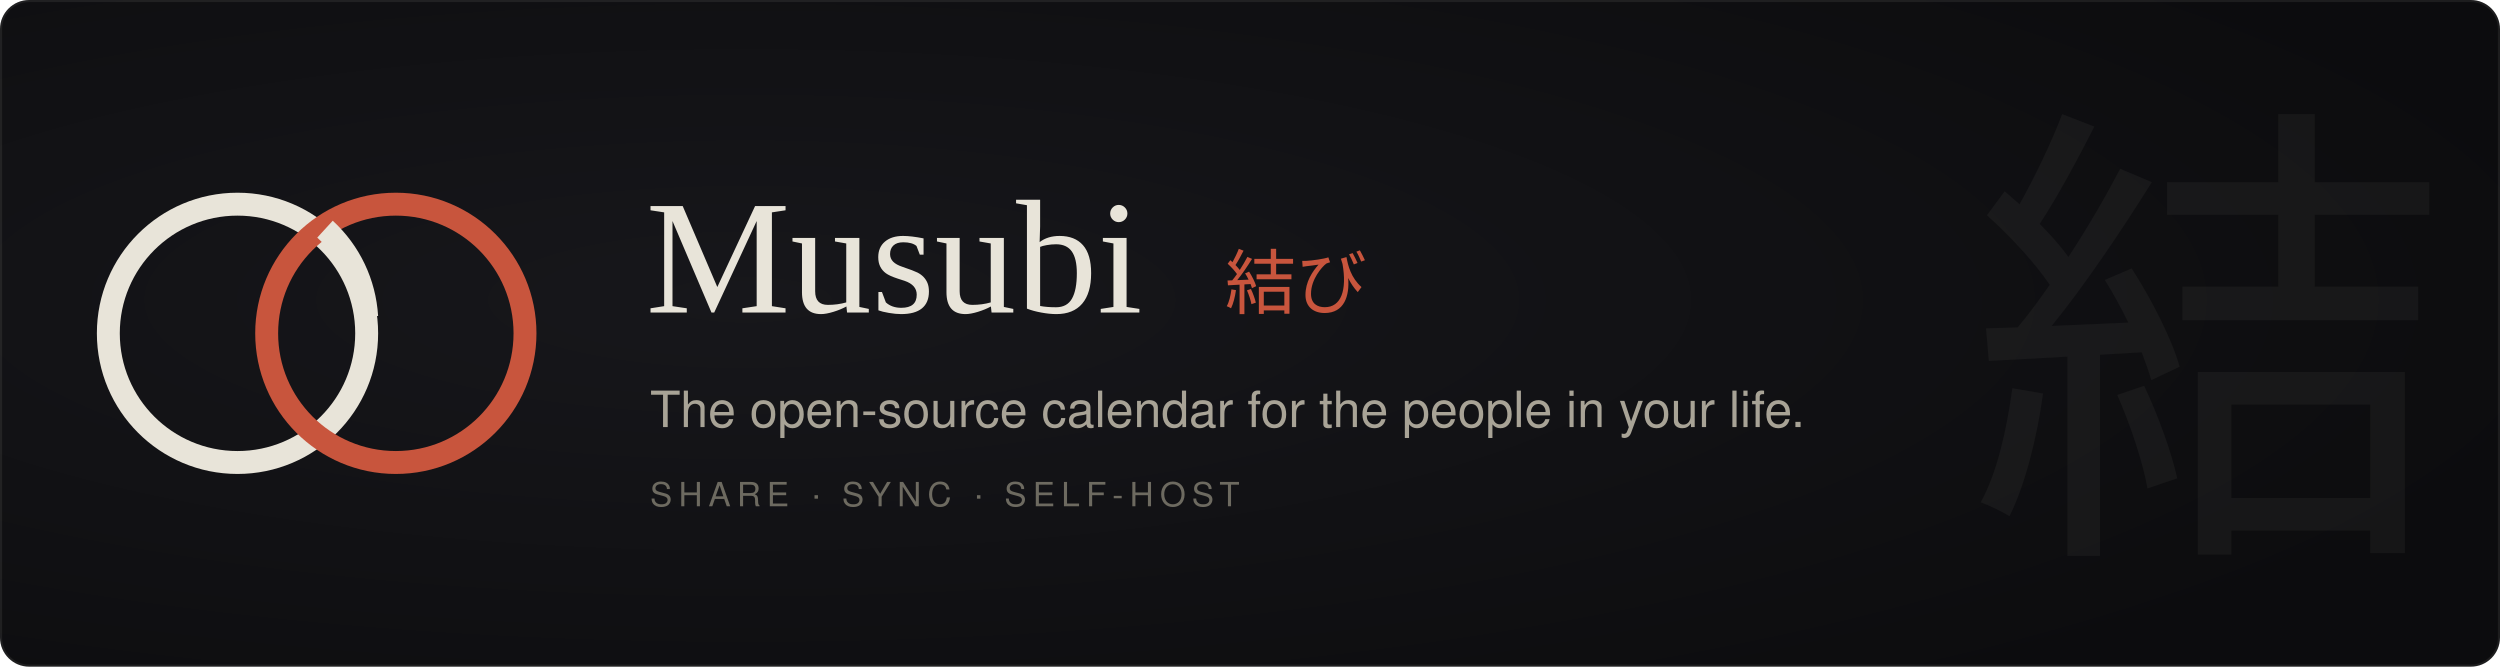
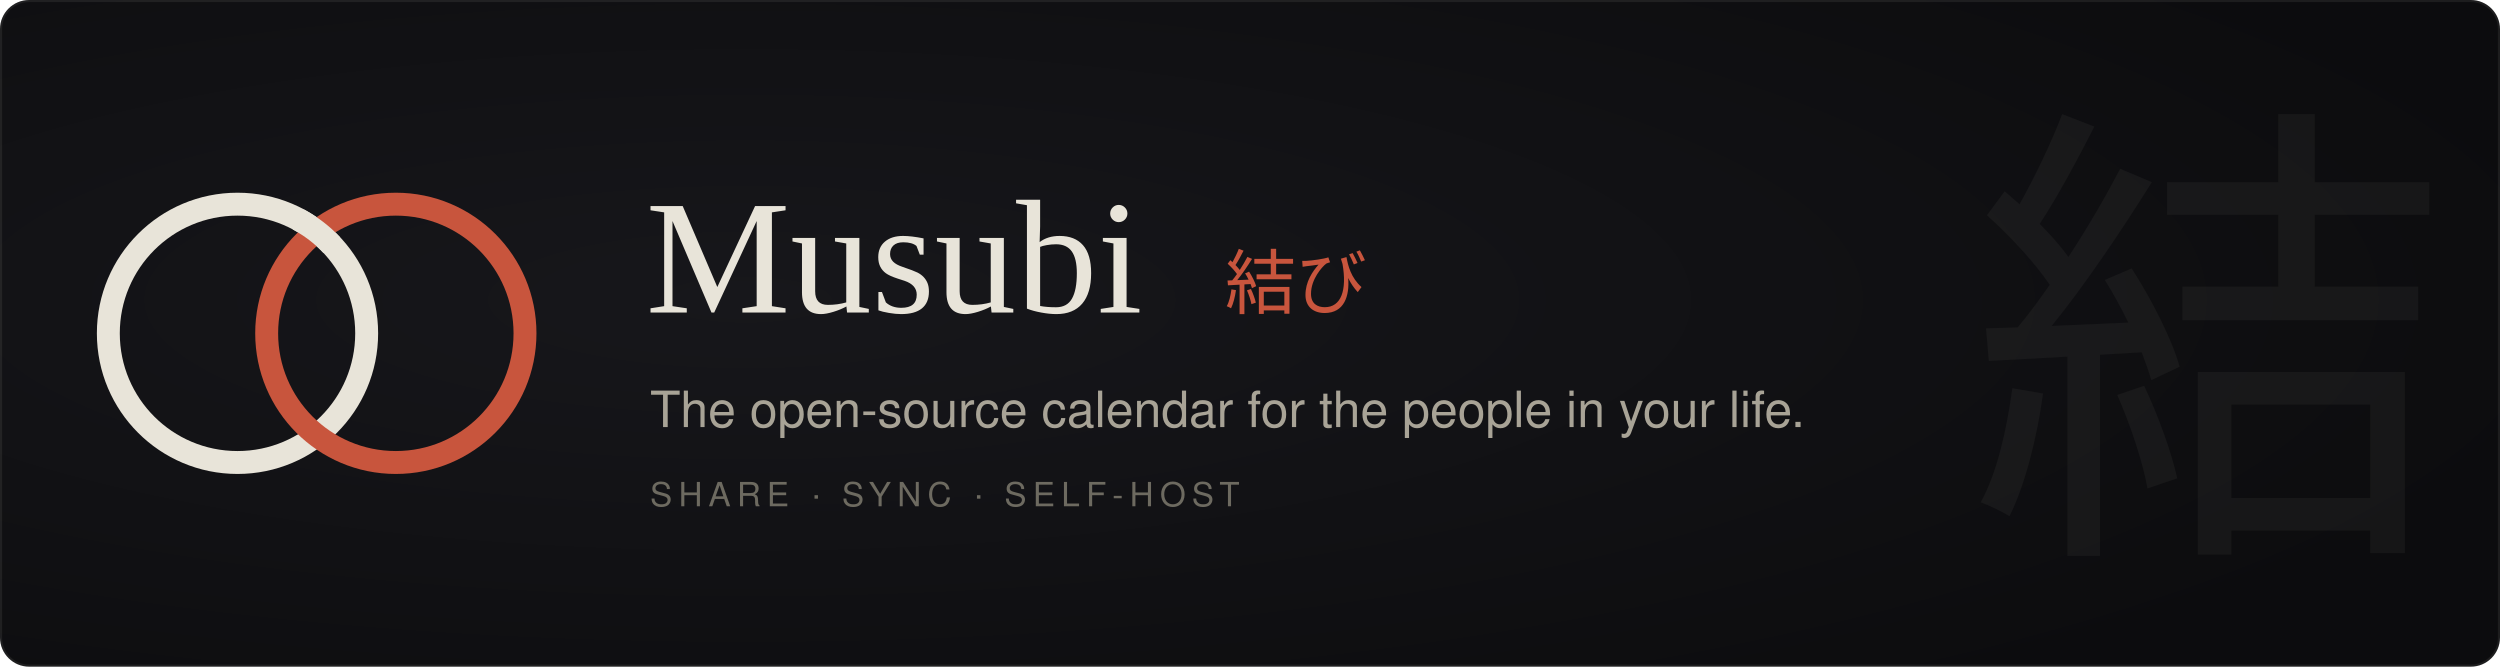
<svg xmlns="http://www.w3.org/2000/svg" width="1200" height="320" viewBox="0 0 1200 320" fill="none">
  <defs>
    <radialGradient id="glow" cx="30%" cy="45%" r="75%">
      <stop offset="0%" stop-color="#17171b" />
      <stop offset="100%" stop-color="#0c0c0e" />
    </radialGradient>
  </defs>
  <rect width="1200" height="320" rx="14" fill="url(#glow)" />
  <rect x="0.5" y="0.5" width="1199" height="319" rx="13.5" stroke="#e8e4d9" stroke-opacity="0.08" />
  <text x="1060" y="248" font-family="'Hiragino Mincho ProN','Yu Mincho','Noto Serif JP',serif" font-size="230" fill="#e8e4d9" fill-opacity="0.05" text-anchor="middle">結</text>
  <g transform="translate(148,160)">
    <circle cx="-34" cy="0" r="62" stroke="#e8e4d9" stroke-width="11" />
    <circle cx="42" cy="0" r="62" stroke="#c8553d" stroke-width="11" />
-     <path d="M 8 -50 A 62 62 0 0 1 28 -8" stroke="#e8e4d9" stroke-width="11" fill="none" />
+     <path d="M -4.9 -54.7 A 62 62 0 0 1 11.3 -42.3" stroke="#e8e4d9" stroke-width="11" fill="none" stroke-linecap="butt" />
  </g>
  <text x="310" y="150" font-family="Georgia,'Times New Roman',serif" font-size="78" fill="#e8e4d9">Musubi</text>
  <text x="588" y="148" font-family="'Hiragino Mincho ProN','Yu Mincho','Noto Serif JP',serif" font-size="34" fill="#c8553d">結び</text>
  <text x="312" y="205" font-family="Helvetica,Arial,sans-serif" font-size="24" fill="#a8a396">
    The open-source calendar for the people in your life.
  </text>
  <text x="312" y="243" font-family="Helvetica,Arial,sans-serif" font-size="16" fill="#6d6a60" letter-spacing="3">
    SHARE · SYNC · SELF-HOST
  </text>
</svg>
